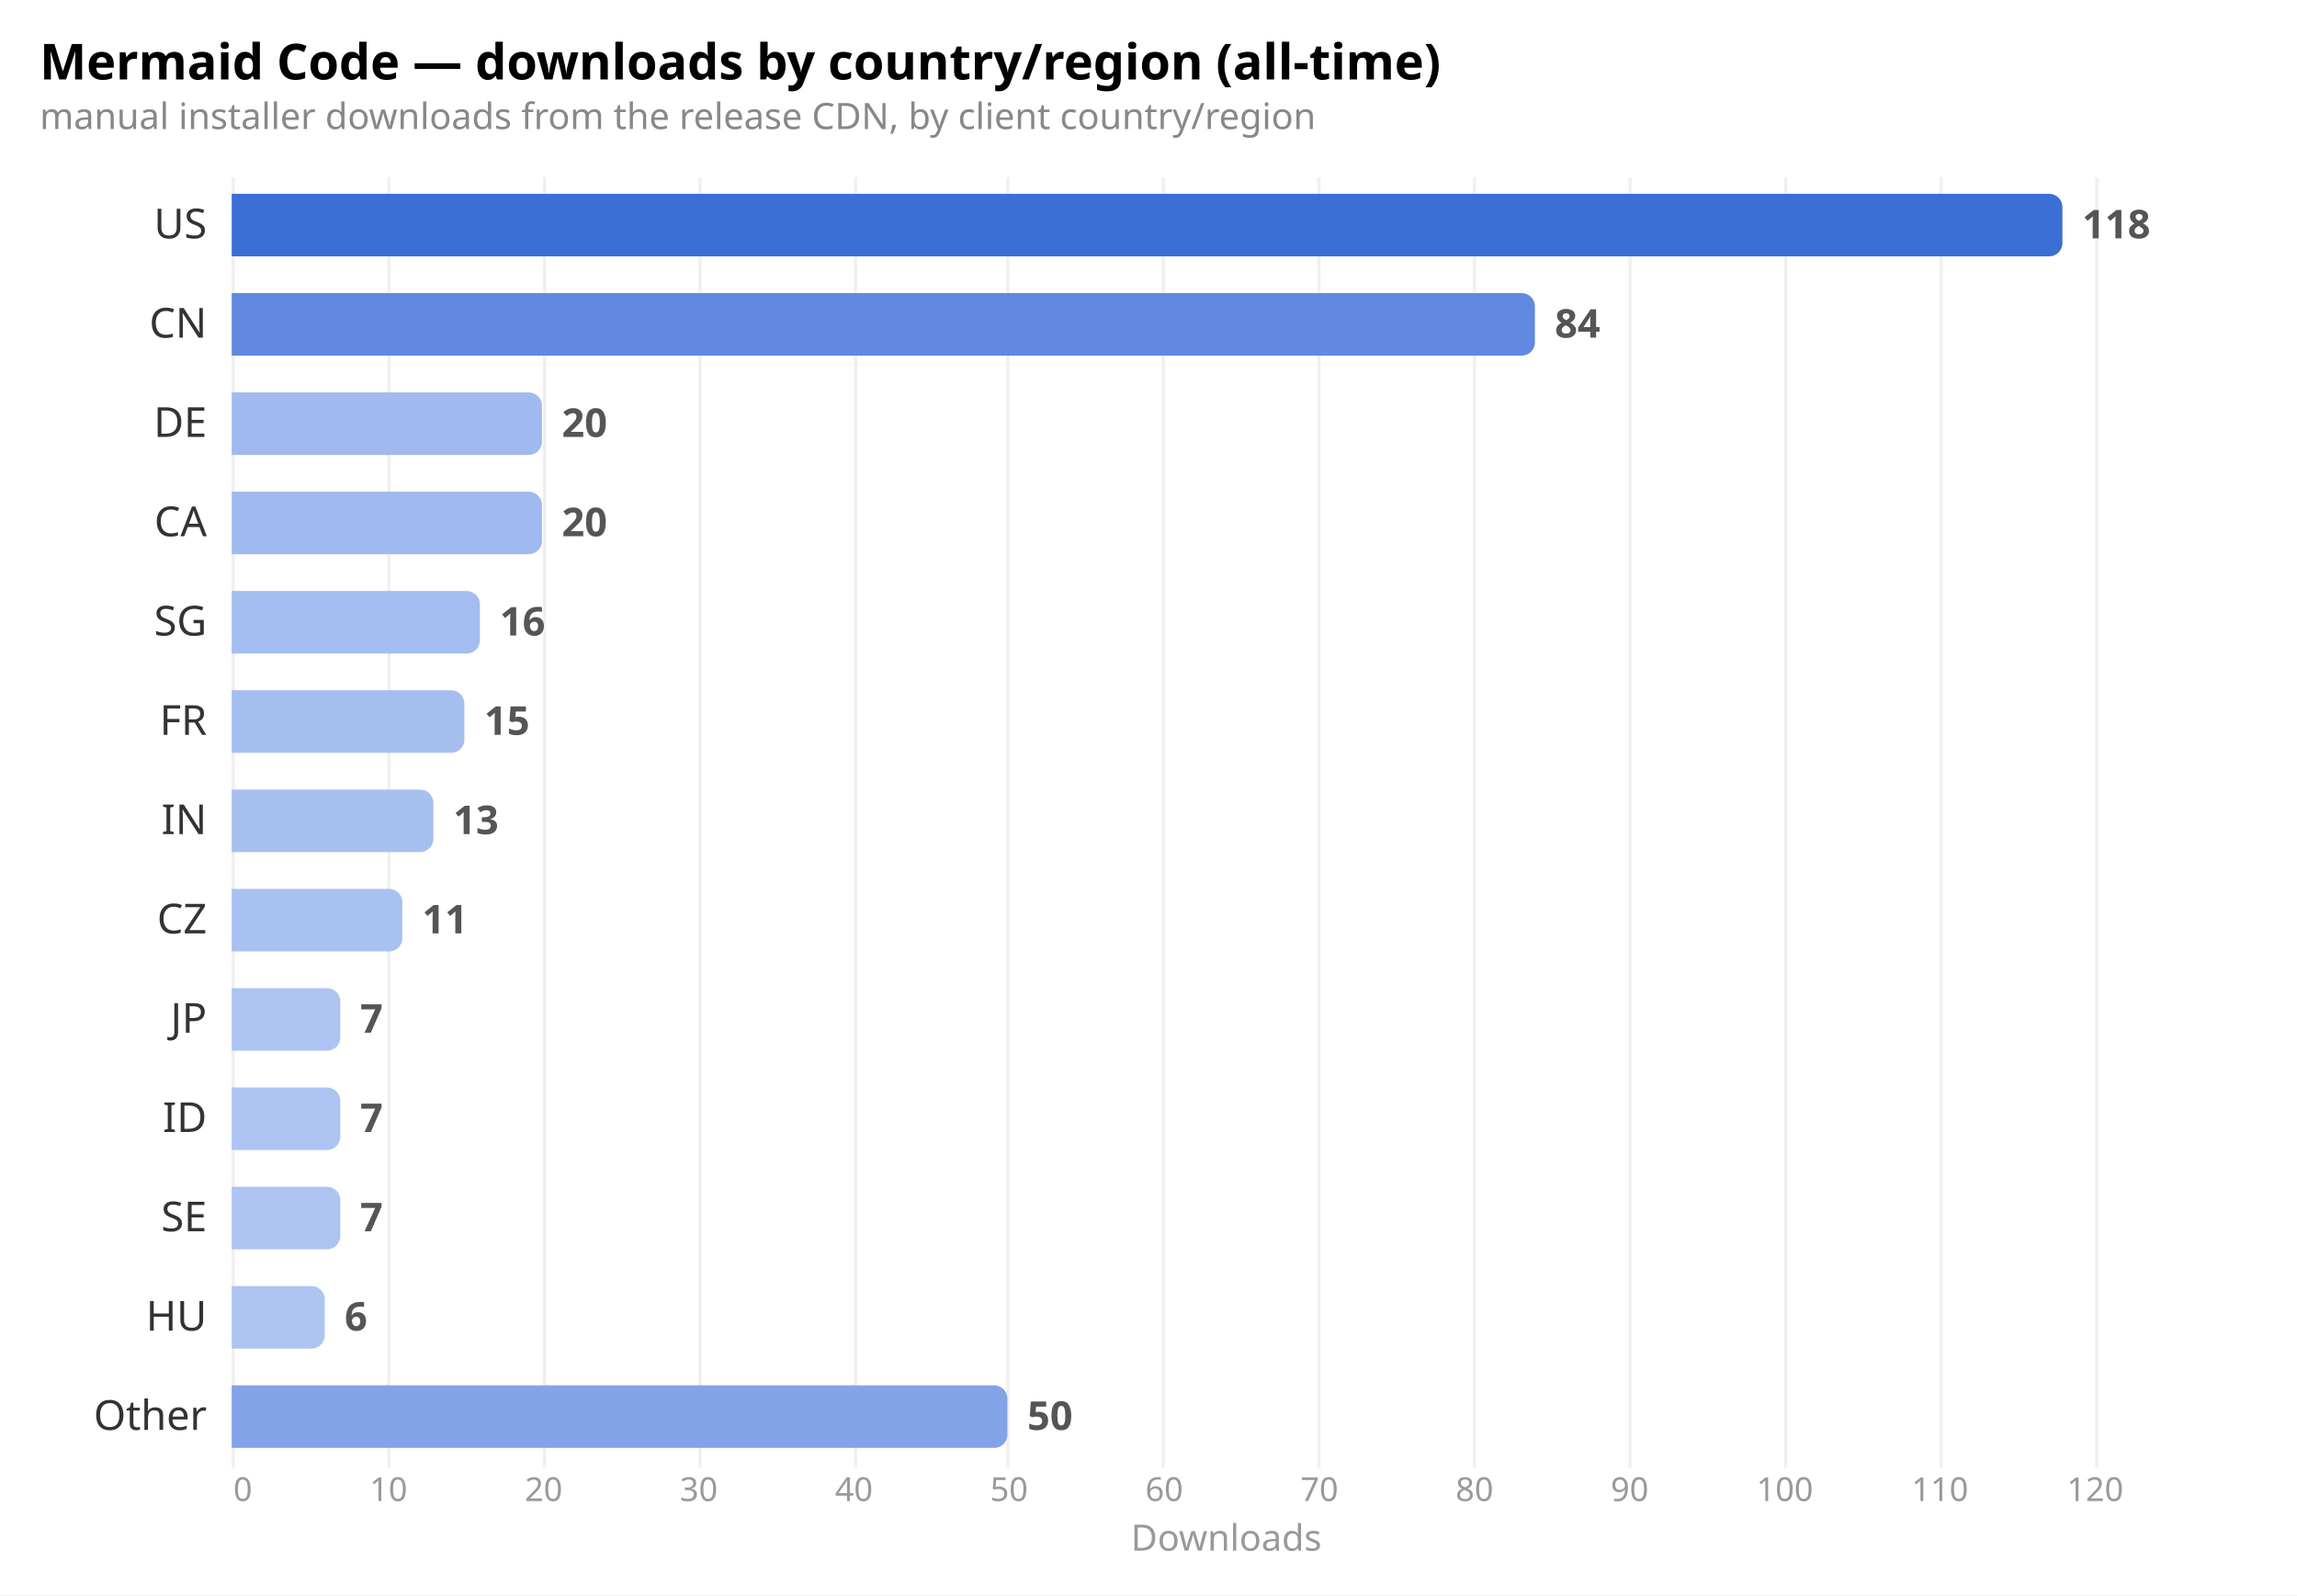
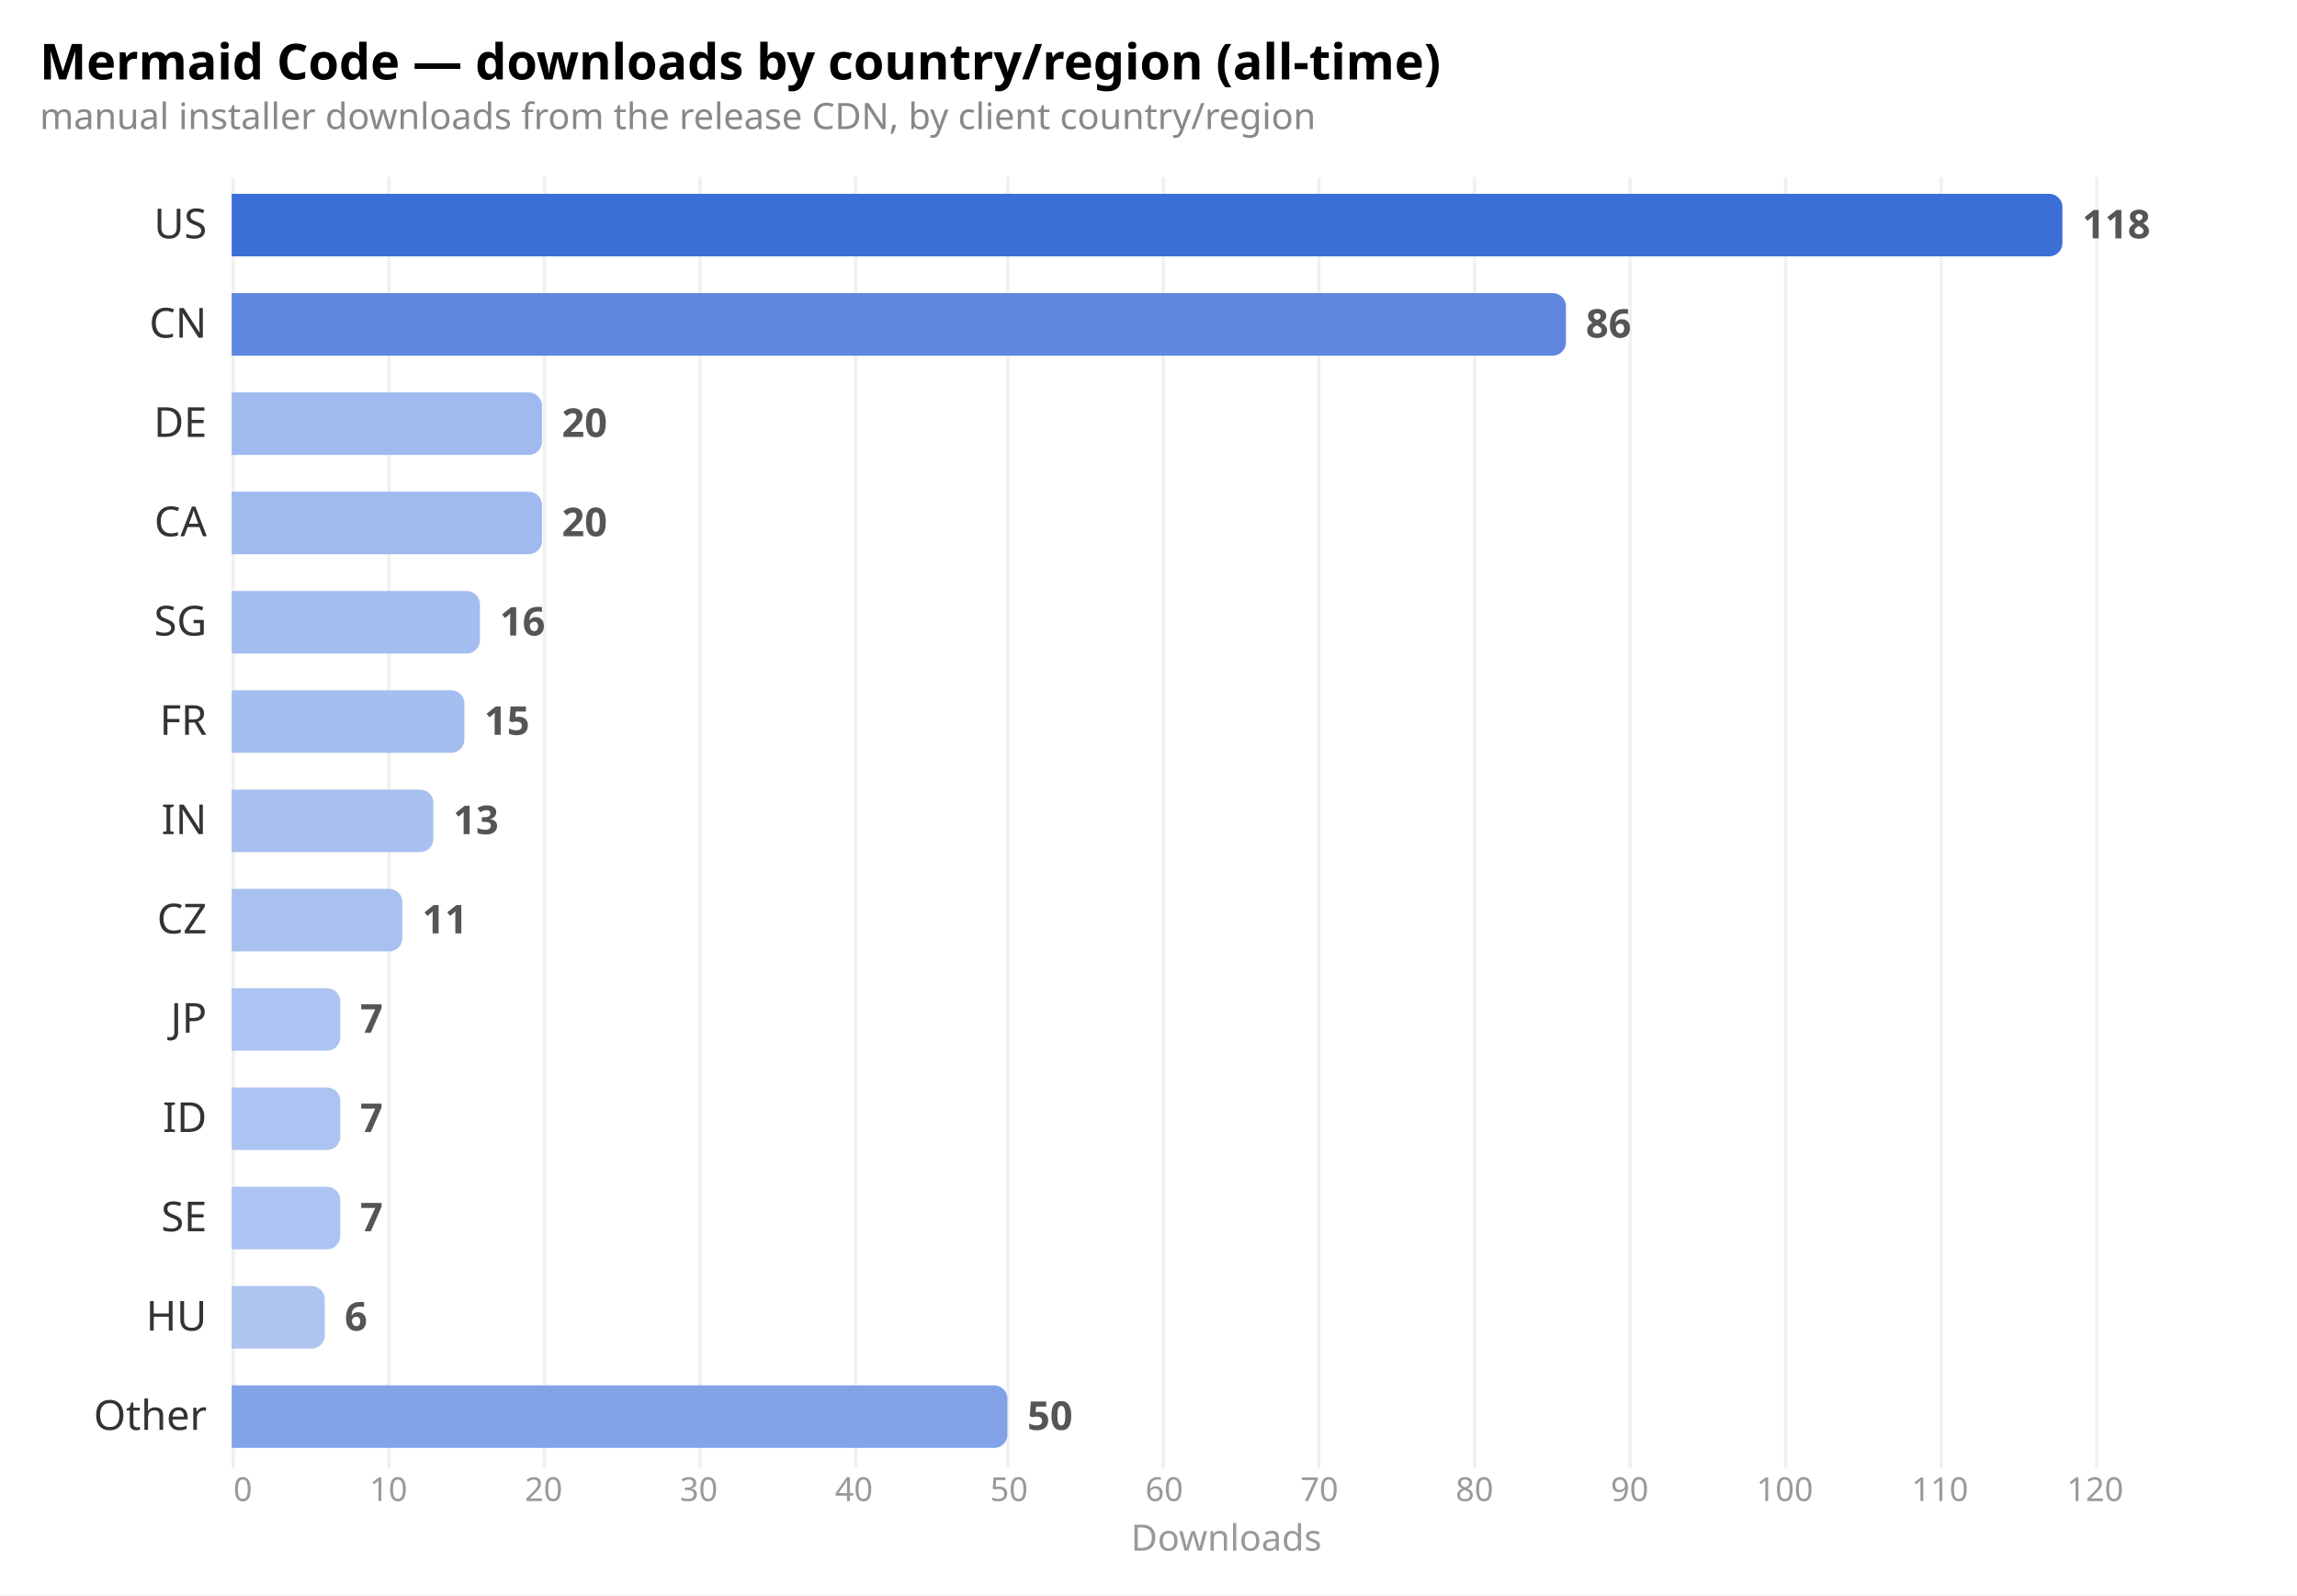
<svg xmlns="http://www.w3.org/2000/svg" version="1.1" class="marks" width="694" height="482" viewBox="0 0 694 482">
  <rect width="694" height="482" fill="white" />
  <g fill="none" stroke-miterlimit="4" transform="translate(70,53)">
    <g class="mark-group role-frame root" role="graphics-object" aria-roledescription="group mark container">
      <g transform="translate(0,0)">
        <path class="background" aria-hidden="true" d="M0,0h600v390h-600Z" />
        <g>
          <g class="mark-group role-axis" aria-hidden="true">
            <g transform="translate(0.5,390.5)">
              <path class="background" aria-hidden="true" d="M0,0h0v0h0Z" pointer-events="none" />
              <g>
                <g class="mark-rule role-axis-grid" pointer-events="none">
                  <line transform="translate(0,0)" x2="0" y2="-390" stroke="#f0f0f0" stroke-width="1" opacity="1" />
                  <line transform="translate(47,0)" x2="0" y2="-390" stroke="#f0f0f0" stroke-width="1" opacity="1" />
                  <line transform="translate(94,0)" x2="0" y2="-390" stroke="#f0f0f0" stroke-width="1" opacity="1" />
                  <line transform="translate(141,0)" x2="0" y2="-390" stroke="#f0f0f0" stroke-width="1" opacity="1" />
                  <line transform="translate(188,0)" x2="0" y2="-390" stroke="#f0f0f0" stroke-width="1" opacity="1" />
                  <line transform="translate(234,0)" x2="0" y2="-390" stroke="#f0f0f0" stroke-width="1" opacity="1" />
                  <line transform="translate(281,0)" x2="0" y2="-390" stroke="#f0f0f0" stroke-width="1" opacity="1" />
                  <line transform="translate(328,0)" x2="0" y2="-390" stroke="#f0f0f0" stroke-width="1" opacity="1" />
                  <line transform="translate(375,0)" x2="0" y2="-390" stroke="#f0f0f0" stroke-width="1" opacity="1" />
                  <line transform="translate(422,0)" x2="0" y2="-390" stroke="#f0f0f0" stroke-width="1" opacity="1" />
                  <line transform="translate(469,0)" x2="0" y2="-390" stroke="#f0f0f0" stroke-width="1" opacity="1" />
                  <line transform="translate(516,0)" x2="0" y2="-390" stroke="#f0f0f0" stroke-width="1" opacity="1" />
                  <line transform="translate(563,0)" x2="0" y2="-390" stroke="#f0f0f0" stroke-width="1" opacity="1" />
                </g>
              </g>
              <path class="foreground" aria-hidden="true" d="" pointer-events="none" display="none" />
            </g>
          </g>
          <g class="mark-group role-axis" role="graphics-symbol" aria-roledescription="axis" aria-label="X-axis titled 'Downloads' for a linear scale with values from 0 to 128">
            <g transform="translate(0.5,390.5)">
              <path class="background" aria-hidden="true" d="M0,0h0v0h0Z" pointer-events="none" />
              <g>
                <g class="mark-text role-axis-label" pointer-events="none">
                  <text text-anchor="start" transform="translate(0,10)" font-family="sans-serif" font-size="10px" fill="#999" opacity="1">0</text>
                  <text text-anchor="middle" transform="translate(46.875,10)" font-family="sans-serif" font-size="10px" fill="#999" opacity="1">10</text>
                  <text text-anchor="middle" transform="translate(93.75,10)" font-family="sans-serif" font-size="10px" fill="#999" opacity="1">20</text>
                  <text text-anchor="middle" transform="translate(140.625,10)" font-family="sans-serif" font-size="10px" fill="#999" opacity="1">30</text>
                  <text text-anchor="middle" transform="translate(187.5,10)" font-family="sans-serif" font-size="10px" fill="#999" opacity="1">40</text>
                  <text text-anchor="middle" transform="translate(234.375,10)" font-family="sans-serif" font-size="10px" fill="#999" opacity="1">50</text>
                  <text text-anchor="middle" transform="translate(281.25,10)" font-family="sans-serif" font-size="10px" fill="#999" opacity="1">60</text>
                  <text text-anchor="middle" transform="translate(328.125,10)" font-family="sans-serif" font-size="10px" fill="#999" opacity="1">70</text>
                  <text text-anchor="middle" transform="translate(375,10)" font-family="sans-serif" font-size="10px" fill="#999" opacity="1">80</text>
                  <text text-anchor="middle" transform="translate(421.875,10)" font-family="sans-serif" font-size="10px" fill="#999" opacity="1">90</text>
                  <text text-anchor="middle" transform="translate(468.75,10)" font-family="sans-serif" font-size="10px" fill="#999" opacity="1">100</text>
                  <text text-anchor="middle" transform="translate(515.625,10)" font-family="sans-serif" font-size="10px" fill="#999" opacity="1">110</text>
                  <text text-anchor="middle" transform="translate(562.5,10)" font-family="sans-serif" font-size="10px" fill="#999" opacity="1">120</text>
                </g>
                <g class="mark-text role-axis-title" pointer-events="none">
                  <text text-anchor="middle" transform="translate(300,25)" font-family="sans-serif" font-size="11px" font-weight="500" fill="#999" opacity="1">Downloads</text>
                </g>
              </g>
              <path class="foreground" aria-hidden="true" d="" pointer-events="none" display="none" />
            </g>
          </g>
          <g class="mark-group role-axis" role="graphics-symbol" aria-roledescription="axis" aria-label="Y-axis for a discrete scale with 13 values: US, CN, DE, CA, SG, ending with Other">
            <g transform="translate(0.5,0.5)">
              <path class="background" aria-hidden="true" d="M0,0h0v0h0Z" pointer-events="none" />
              <g>
                <g class="mark-text role-axis-label" pointer-events="none">
                  <text text-anchor="end" transform="translate(-8,18.5)" font-family="sans-serif" font-size="12.5px" font-weight="500" fill="#333" opacity="1">US</text>
                  <text text-anchor="end" transform="translate(-8,48.5)" font-family="sans-serif" font-size="12.5px" font-weight="500" fill="#333" opacity="1">CN</text>
                  <text text-anchor="end" transform="translate(-8,78.5)" font-family="sans-serif" font-size="12.5px" font-weight="500" fill="#333" opacity="1">DE</text>
                  <text text-anchor="end" transform="translate(-8,108.5)" font-family="sans-serif" font-size="12.5px" font-weight="500" fill="#333" opacity="1">CA</text>
                  <text text-anchor="end" transform="translate(-8,138.5)" font-family="sans-serif" font-size="12.5px" font-weight="500" fill="#333" opacity="1">SG</text>
                  <text text-anchor="end" transform="translate(-8,168.5)" font-family="sans-serif" font-size="12.5px" font-weight="500" fill="#333" opacity="1">FR</text>
                  <text text-anchor="end" transform="translate(-8,198.5)" font-family="sans-serif" font-size="12.5px" font-weight="500" fill="#333" opacity="1">IN</text>
                  <text text-anchor="end" transform="translate(-8,228.5)" font-family="sans-serif" font-size="12.5px" font-weight="500" fill="#333" opacity="1">CZ</text>
                  <text text-anchor="end" transform="translate(-8,258.5)" font-family="sans-serif" font-size="12.5px" font-weight="500" fill="#333" opacity="1">JP</text>
                  <text text-anchor="end" transform="translate(-8,288.5)" font-family="sans-serif" font-size="12.5px" font-weight="500" fill="#333" opacity="1">ID</text>
                  <text text-anchor="end" transform="translate(-8,318.5)" font-family="sans-serif" font-size="12.5px" font-weight="500" fill="#333" opacity="1">SE</text>
                  <text text-anchor="end" transform="translate(-8,348.5)" font-family="sans-serif" font-size="12.5px" font-weight="500" fill="#333" opacity="1">HU</text>
                  <text text-anchor="end" transform="translate(-8,378.5)" font-family="sans-serif" font-size="12.5px" font-weight="500" fill="#333" opacity="1">Other</text>
                </g>
              </g>
              <path class="foreground" aria-hidden="true" d="" pointer-events="none" display="none" />
            </g>
          </g>
          <g class="mark-group role-scope" role="graphics-object" aria-roledescription="group mark container">
            <g transform="translate(0,5.55)">
              <path class="background" aria-hidden="true" d="M0,0L549.125,0C551.333,0,553.125,1.792,553.125,4L553.125,14.9C553.125,17.108,551.333,18.9,549.125,18.9L0,18.9C0,18.9,0,18.9,0,18.9L0,0C0,0,0,0,0,0Z" />
              <g clip-path="url(#clip1)">
                <g class="mark-group role-scope" role="graphics-object" aria-roledescription="group mark container">
                  <g transform="translate(0,0)">
                    <path class="background" aria-hidden="true" d="M0,0h0v18.9h0Z" />
                    <g>
                      <g class="mark-rect role-mark layer_0_marks" role="graphics-object" aria-roledescription="rect mark container">
                        <path aria-label="Downloads: 118; country: US; downloads: 118" role="graphics-symbol" aria-roledescription="bar" d="M0,0h553.125v18.9h-553.125Z" fill="rgb(59, 111, 214)" />
                      </g>
                    </g>
                    <path class="foreground" aria-hidden="true" d="" display="none" />
                  </g>
                </g>
              </g>
              <path class="foreground" aria-hidden="true" d="" display="none" />
            </g>
            <g transform="translate(0,35.55)">
-               <path class="background" aria-hidden="true" d="M0,0L389.75,0C391.958,0,393.75,1.792,393.75,4L393.75,14.9C393.75,17.108,391.958,18.9,389.75,18.9L0,18.9C0,18.9,0,18.9,0,18.9L0,0C0,0,0,0,0,0Z" />
+               <path class="background" aria-hidden="true" d="M0,0L399.125,0C401.333,0,403.125,1.792,403.125,4L403.125,14.9C403.125,17.108,401.333,18.9,399.125,18.9L0,18.9C0,18.9,0,18.9,0,18.9L0,0C0,0,0,0,0,0Z" />
              <g clip-path="url(#clip2)">
                <g class="mark-group role-scope" role="graphics-object" aria-roledescription="group mark container">
                  <g transform="translate(0,0)">
                    <path class="background" aria-hidden="true" d="M0,0h0v18.9h0Z" />
                    <g>
                      <g class="mark-rect role-mark layer_0_marks" role="graphics-object" aria-roledescription="rect mark container">
-                         <path aria-label="Downloads: 84; country: CN; downloads: 84" role="graphics-symbol" aria-roledescription="bar" d="M0,0h393.75v18.9h-393.75Z" fill="rgb(97, 137, 223)" />
+                         <path aria-label="Downloads: 86; country: CN; downloads: 86" role="graphics-symbol" aria-roledescription="bar" d="M0,0h403.125v18.9h-403.125Z" fill="rgb(95, 135, 223)" />
                      </g>
                    </g>
                    <path class="foreground" aria-hidden="true" d="" display="none" />
                  </g>
                </g>
              </g>
              <path class="foreground" aria-hidden="true" d="" display="none" />
            </g>
            <g transform="translate(0,65.55)">
              <path class="background" aria-hidden="true" d="M0,0L89.75,0C91.958,0,93.75,1.792,93.75,4L93.75,14.9C93.75,17.108,91.958,18.9,89.75,18.9L0,18.9C0,18.9,0,18.9,0,18.9L0,0C0,0,0,0,0,0Z" />
              <g clip-path="url(#clip3)">
                <g class="mark-group role-scope" role="graphics-object" aria-roledescription="group mark container">
                  <g transform="translate(0,0)">
                    <path class="background" aria-hidden="true" d="M0,0h0v18.9h0Z" />
                    <g>
                      <g class="mark-rect role-mark layer_0_marks" role="graphics-object" aria-roledescription="rect mark container">
                        <path aria-label="Downloads: 20; country: DE; downloads: 20" role="graphics-symbol" aria-roledescription="bar" d="M0,0h93.75v18.9h-93.75Z" fill="rgb(160, 186, 239)" />
                      </g>
                    </g>
                    <path class="foreground" aria-hidden="true" d="" display="none" />
                  </g>
                </g>
              </g>
              <path class="foreground" aria-hidden="true" d="" display="none" />
            </g>
            <g transform="translate(0,95.55)">
              <path class="background" aria-hidden="true" d="M0,0L89.75,0C91.958,0,93.75,1.792,93.75,4L93.75,14.9C93.75,17.108,91.958,18.9,89.75,18.9L0,18.9C0,18.9,0,18.9,0,18.9L0,0C0,0,0,0,0,0Z" />
              <g clip-path="url(#clip4)">
                <g class="mark-group role-scope" role="graphics-object" aria-roledescription="group mark container">
                  <g transform="translate(0,0)">
                    <path class="background" aria-hidden="true" d="M0,0h0v18.9h0Z" />
                    <g>
                      <g class="mark-rect role-mark layer_0_marks" role="graphics-object" aria-roledescription="rect mark container">
                        <path aria-label="Downloads: 20; country: CA; downloads: 20" role="graphics-symbol" aria-roledescription="bar" d="M0,0h93.75v18.9h-93.75Z" fill="rgb(160, 186, 239)" />
                      </g>
                    </g>
                    <path class="foreground" aria-hidden="true" d="" display="none" />
                  </g>
                </g>
              </g>
              <path class="foreground" aria-hidden="true" d="" display="none" />
            </g>
            <g transform="translate(0,125.55)">
              <path class="background" aria-hidden="true" d="M0,0L71,0C73.208,0,75,1.792,75,4L75,14.9C75,17.108,73.208,18.9,71,18.9L0,18.9C0,18.9,0,18.9,0,18.9L0,0C0,0,0,0,0,0Z" />
              <g clip-path="url(#clip5)">
                <g class="mark-group role-scope" role="graphics-object" aria-roledescription="group mark container">
                  <g transform="translate(0,0)">
                    <path class="background" aria-hidden="true" d="M0,0h0v18.9h0Z" />
                    <g>
                      <g class="mark-rect role-mark layer_0_marks" role="graphics-object" aria-roledescription="rect mark container">
                        <path aria-label="Downloads: 16; country: SG; downloads: 16" role="graphics-symbol" aria-roledescription="bar" d="M0,0h75v18.9h-75Z" fill="rgb(164, 189, 240)" />
                      </g>
                    </g>
                    <path class="foreground" aria-hidden="true" d="" display="none" />
                  </g>
                </g>
              </g>
              <path class="foreground" aria-hidden="true" d="" display="none" />
            </g>
            <g transform="translate(0,155.55)">
              <path class="background" aria-hidden="true" d="M0,0L66.312,0C68.52,0,70.312,1.792,70.312,4L70.312,14.9C70.312,17.108,68.52,18.9,66.312,18.9L0,18.9C0,18.9,0,18.9,0,18.9L0,0C0,0,0,0,0,0Z" />
              <g clip-path="url(#clip6)">
                <g class="mark-group role-scope" role="graphics-object" aria-roledescription="group mark container">
                  <g transform="translate(0,0)">
                    <path class="background" aria-hidden="true" d="M0,0h0v18.9h0Z" />
                    <g>
                      <g class="mark-rect role-mark layer_0_marks" role="graphics-object" aria-roledescription="rect mark container">
                        <path aria-label="Downloads: 15; country: FR; downloads: 15" role="graphics-symbol" aria-roledescription="bar" d="M0,0h70.312v18.9h-70.312Z" fill="rgb(165, 190, 240)" />
                      </g>
                    </g>
                    <path class="foreground" aria-hidden="true" d="" display="none" />
                  </g>
                </g>
              </g>
              <path class="foreground" aria-hidden="true" d="" display="none" />
            </g>
            <g transform="translate(0,185.55)">
              <path class="background" aria-hidden="true" d="M0,0L56.938,0C59.145,0,60.938,1.792,60.938,4L60.938,14.9C60.938,17.108,59.145,18.9,56.938,18.9L0,18.9C0,18.9,0,18.9,0,18.9L0,0C0,0,0,0,0,0Z" />
              <g clip-path="url(#clip7)">
                <g class="mark-group role-scope" role="graphics-object" aria-roledescription="group mark container">
                  <g transform="translate(0,0)">
                    <path class="background" aria-hidden="true" d="M0,0h0v18.9h0Z" />
                    <g>
                      <g class="mark-rect role-mark layer_0_marks" role="graphics-object" aria-roledescription="rect mark container">
                        <path aria-label="Downloads: 13; country: IN; downloads: 13" role="graphics-symbol" aria-roledescription="bar" d="M0,0h60.938v18.9h-60.938Z" fill="rgb(167, 192, 240)" />
                      </g>
                    </g>
                    <path class="foreground" aria-hidden="true" d="" display="none" />
                  </g>
                </g>
              </g>
              <path class="foreground" aria-hidden="true" d="" display="none" />
            </g>
            <g transform="translate(0,215.55)">
              <path class="background" aria-hidden="true" d="M0,0L47.562,0C49.77,0,51.562,1.792,51.562,4L51.562,14.9C51.562,17.108,49.77,18.9,47.562,18.9L0,18.9C0,18.9,0,18.9,0,18.9L0,0C0,0,0,0,0,0Z" />
              <g clip-path="url(#clip8)">
                <g class="mark-group role-scope" role="graphics-object" aria-roledescription="group mark container">
                  <g transform="translate(0,0)">
                    <path class="background" aria-hidden="true" d="M0,0h0v18.9h0Z" />
                    <g>
                      <g class="mark-rect role-mark layer_0_marks" role="graphics-object" aria-roledescription="rect mark container">
                        <path aria-label="Downloads: 11; country: CZ; downloads: 11" role="graphics-symbol" aria-roledescription="bar" d="M0,0h51.562v18.9h-51.562Z" fill="rgb(169, 193, 241)" />
                      </g>
                    </g>
                    <path class="foreground" aria-hidden="true" d="" display="none" />
                  </g>
                </g>
              </g>
              <path class="foreground" aria-hidden="true" d="" display="none" />
            </g>
            <g transform="translate(0,245.55)">
              <path class="background" aria-hidden="true" d="M0,0L28.812,0C31.02,0,32.812,1.792,32.812,4L32.812,14.9C32.812,17.108,31.02,18.9,28.812,18.9L0,18.9C0,18.9,0,18.9,0,18.9L0,0C0,0,0,0,0,0Z" />
              <g clip-path="url(#clip9)">
                <g class="mark-group role-scope" role="graphics-object" aria-roledescription="group mark container">
                  <g transform="translate(0,0)">
                    <path class="background" aria-hidden="true" d="M0,0h0v18.9h0Z" />
                    <g>
                      <g class="mark-rect role-mark layer_0_marks" role="graphics-object" aria-roledescription="rect mark container">
                        <path aria-label="Downloads: 7; country: JP; downloads: 7" role="graphics-symbol" aria-roledescription="bar" d="M0,0h32.812v18.9h-32.812Z" fill="rgb(173, 196, 242)" />
                      </g>
                    </g>
                    <path class="foreground" aria-hidden="true" d="" display="none" />
                  </g>
                </g>
              </g>
              <path class="foreground" aria-hidden="true" d="" display="none" />
            </g>
            <g transform="translate(0,275.55)">
              <path class="background" aria-hidden="true" d="M0,0L28.812,0C31.02,0,32.812,1.792,32.812,4L32.812,14.9C32.812,17.108,31.02,18.9,28.812,18.9L0,18.9C0,18.9,0,18.9,0,18.9L0,0C0,0,0,0,0,0Z" />
              <g clip-path="url(#clip10)">
                <g class="mark-group role-scope" role="graphics-object" aria-roledescription="group mark container">
                  <g transform="translate(0,0)">
                    <path class="background" aria-hidden="true" d="M0,0h0v18.9h0Z" />
                    <g>
                      <g class="mark-rect role-mark layer_0_marks" role="graphics-object" aria-roledescription="rect mark container">
                        <path aria-label="Downloads: 7; country: ID; downloads: 7" role="graphics-symbol" aria-roledescription="bar" d="M0,0h32.812v18.9h-32.812Z" fill="rgb(173, 196, 242)" />
                      </g>
                    </g>
                    <path class="foreground" aria-hidden="true" d="" display="none" />
                  </g>
                </g>
              </g>
              <path class="foreground" aria-hidden="true" d="" display="none" />
            </g>
            <g transform="translate(0,305.55)">
              <path class="background" aria-hidden="true" d="M0,0L28.812,0C31.02,0,32.812,1.792,32.812,4L32.812,14.9C32.812,17.108,31.02,18.9,28.812,18.9L0,18.9C0,18.9,0,18.9,0,18.9L0,0C0,0,0,0,0,0Z" />
              <g clip-path="url(#clip11)">
                <g class="mark-group role-scope" role="graphics-object" aria-roledescription="group mark container">
                  <g transform="translate(0,0)">
                    <path class="background" aria-hidden="true" d="M0,0h0v18.9h0Z" />
                    <g>
                      <g class="mark-rect role-mark layer_0_marks" role="graphics-object" aria-roledescription="rect mark container">
                        <path aria-label="Downloads: 7; country: SE; downloads: 7" role="graphics-symbol" aria-roledescription="bar" d="M0,0h32.812v18.9h-32.812Z" fill="rgb(173, 196, 242)" />
                      </g>
                    </g>
                    <path class="foreground" aria-hidden="true" d="" display="none" />
                  </g>
                </g>
              </g>
              <path class="foreground" aria-hidden="true" d="" display="none" />
            </g>
            <g transform="translate(0,335.55)">
              <path class="background" aria-hidden="true" d="M0,0L24.125,0C26.333,0,28.125,1.792,28.125,4L28.125,14.9C28.125,17.108,26.333,18.9,24.125,18.9L0,18.9C0,18.9,0,18.9,0,18.9L0,0C0,0,0,0,0,0Z" />
              <g clip-path="url(#clip12)">
                <g class="mark-group role-scope" role="graphics-object" aria-roledescription="group mark container">
                  <g transform="translate(0,0)">
                    <path class="background" aria-hidden="true" d="M0,0h0v18.9h0Z" />
                    <g>
                      <g class="mark-rect role-mark layer_0_marks" role="graphics-object" aria-roledescription="rect mark container">
                        <path aria-label="Downloads: 6; country: HU; downloads: 6" role="graphics-symbol" aria-roledescription="bar" d="M0,0h28.125v18.9h-28.125Z" fill="rgb(174, 197, 242)" />
                      </g>
                    </g>
                    <path class="foreground" aria-hidden="true" d="" display="none" />
                  </g>
                </g>
              </g>
              <path class="foreground" aria-hidden="true" d="" display="none" />
            </g>
            <g transform="translate(0,365.55)">
              <path class="background" aria-hidden="true" d="M0,0L230.375,0C232.583,0,234.375,1.792,234.375,4L234.375,14.9C234.375,17.108,232.583,18.9,230.375,18.9L0,18.9C0,18.9,0,18.9,0,18.9L0,0C0,0,0,0,0,0Z" />
              <g clip-path="url(#clip13)">
                <g class="mark-group role-scope" role="graphics-object" aria-roledescription="group mark container">
                  <g transform="translate(0,0)">
                    <path class="background" aria-hidden="true" d="M0,0h0v18.9h0Z" />
                    <g>
                      <g class="mark-rect role-mark layer_0_marks" role="graphics-object" aria-roledescription="rect mark container">
                        <path aria-label="Downloads: 50; country: Other; downloads: 50" role="graphics-symbol" aria-roledescription="bar" d="M0,0h234.375v18.9h-234.375Z" fill="rgb(131, 163, 232)" />
                      </g>
                    </g>
                    <path class="foreground" aria-hidden="true" d="" display="none" />
                  </g>
                </g>
              </g>
              <path class="foreground" aria-hidden="true" d="" display="none" />
            </g>
          </g>
          <g class="mark-text role-mark layer_1_marks" role="graphics-object" aria-roledescription="text mark container">
            <text aria-label="Downloads: 118; country: US; downloads: 118" role="graphics-symbol" aria-roledescription="text mark" text-anchor="start" transform="translate(559.125,19)" font-family="sans-serif" font-size="12px" font-weight="600" fill="#555">118</text>
-             <text aria-label="Downloads: 84; country: CN; downloads: 84" role="graphics-symbol" aria-roledescription="text mark" text-anchor="start" transform="translate(399.75,49)" font-family="sans-serif" font-size="12px" font-weight="600" fill="#555">84</text>
+             <text aria-label="Downloads: 86; country: CN; downloads: 86" role="graphics-symbol" aria-roledescription="text mark" text-anchor="start" transform="translate(409.125,49)" font-family="sans-serif" font-size="12px" font-weight="600" fill="#555">86</text>
            <text aria-label="Downloads: 20; country: DE; downloads: 20" role="graphics-symbol" aria-roledescription="text mark" text-anchor="start" transform="translate(99.75,79)" font-family="sans-serif" font-size="12px" font-weight="600" fill="#555">20</text>
            <text aria-label="Downloads: 20; country: CA; downloads: 20" role="graphics-symbol" aria-roledescription="text mark" text-anchor="start" transform="translate(99.75,109)" font-family="sans-serif" font-size="12px" font-weight="600" fill="#555">20</text>
            <text aria-label="Downloads: 16; country: SG; downloads: 16" role="graphics-symbol" aria-roledescription="text mark" text-anchor="start" transform="translate(81,139)" font-family="sans-serif" font-size="12px" font-weight="600" fill="#555">16</text>
            <text aria-label="Downloads: 15; country: FR; downloads: 15" role="graphics-symbol" aria-roledescription="text mark" text-anchor="start" transform="translate(76.3125,169)" font-family="sans-serif" font-size="12px" font-weight="600" fill="#555">15</text>
            <text aria-label="Downloads: 13; country: IN; downloads: 13" role="graphics-symbol" aria-roledescription="text mark" text-anchor="start" transform="translate(66.9375,199)" font-family="sans-serif" font-size="12px" font-weight="600" fill="#555">13</text>
            <text aria-label="Downloads: 11; country: CZ; downloads: 11" role="graphics-symbol" aria-roledescription="text mark" text-anchor="start" transform="translate(57.5625,229)" font-family="sans-serif" font-size="12px" font-weight="600" fill="#555">11</text>
            <text aria-label="Downloads: 7; country: JP; downloads: 7" role="graphics-symbol" aria-roledescription="text mark" text-anchor="start" transform="translate(38.8125,259)" font-family="sans-serif" font-size="12px" font-weight="600" fill="#555">7</text>
            <text aria-label="Downloads: 7; country: ID; downloads: 7" role="graphics-symbol" aria-roledescription="text mark" text-anchor="start" transform="translate(38.8125,289)" font-family="sans-serif" font-size="12px" font-weight="600" fill="#555">7</text>
            <text aria-label="Downloads: 7; country: SE; downloads: 7" role="graphics-symbol" aria-roledescription="text mark" text-anchor="start" transform="translate(38.8125,319)" font-family="sans-serif" font-size="12px" font-weight="600" fill="#555">7</text>
            <text aria-label="Downloads: 6; country: HU; downloads: 6" role="graphics-symbol" aria-roledescription="text mark" text-anchor="start" transform="translate(34.125,349)" font-family="sans-serif" font-size="12px" font-weight="600" fill="#555">6</text>
            <text aria-label="Downloads: 50; country: Other; downloads: 50" role="graphics-symbol" aria-roledescription="text mark" text-anchor="start" transform="translate(240.375,379)" font-family="sans-serif" font-size="12px" font-weight="600" fill="#555">50</text>
          </g>
          <g class="mark-group role-title">
            <g transform="translate(-58,-41)">
              <path class="background" aria-hidden="true" d="M0,0h0v0h0Z" pointer-events="none" />
              <g>
                <g class="mark-text role-title-text" role="graphics-symbol" aria-roledescription="title" aria-label="Title text 'Mermaid Code — downloads by country/region (all-time)'" pointer-events="none">
                  <text text-anchor="start" transform="translate(0,12)" font-family="sans-serif" font-size="15px" font-weight="600" fill="#000" opacity="1">Mermaid Code — downloads by country/region (all-time)</text>
                </g>
                <g class="mark-text role-title-subtitle" role="graphics-symbol" aria-roledescription="subtitle" aria-label="Subtitle text 'manual installer downloads from the release CDN, by client country/region'" pointer-events="none">
                  <text text-anchor="start" transform="translate(0,27)" font-family="sans-serif" font-size="11px" fill="#888" opacity="1">manual installer downloads from the release CDN, by client country/region</text>
                </g>
              </g>
              <path class="foreground" aria-hidden="true" d="" pointer-events="none" display="none" />
            </g>
          </g>
        </g>
        <path class="foreground" aria-hidden="true" d="" display="none" />
      </g>
    </g>
  </g>
  <defs>
    <clipPath id="clip1">
      <path d="M0,0L549.125,0C551.333,0,553.125,1.792,553.125,4L553.125,14.9C553.125,17.108,551.333,18.9,549.125,18.9L0,18.9C0,18.9,0,18.9,0,18.9L0,0C0,0,0,0,0,0Z" />
    </clipPath>
    <clipPath id="clip2">
-       <path d="M0,0L389.75,0C391.958,0,393.75,1.792,393.75,4L393.75,14.9C393.75,17.108,391.958,18.9,389.75,18.9L0,18.9C0,18.9,0,18.9,0,18.9L0,0C0,0,0,0,0,0Z" />
+       <path d="M0,0L399.125,0C401.333,0,403.125,1.792,403.125,4L403.125,14.9C403.125,17.108,401.333,18.9,399.125,18.9L0,18.9C0,18.9,0,18.9,0,18.9L0,0C0,0,0,0,0,0Z" />
    </clipPath>
    <clipPath id="clip3">
      <path d="M0,0L89.75,0C91.958,0,93.75,1.792,93.75,4L93.75,14.9C93.75,17.108,91.958,18.9,89.75,18.9L0,18.9C0,18.9,0,18.9,0,18.9L0,0C0,0,0,0,0,0Z" />
    </clipPath>
    <clipPath id="clip4">
      <path d="M0,0L89.75,0C91.958,0,93.75,1.792,93.75,4L93.75,14.9C93.75,17.108,91.958,18.9,89.75,18.9L0,18.9C0,18.9,0,18.9,0,18.9L0,0C0,0,0,0,0,0Z" />
    </clipPath>
    <clipPath id="clip5">
      <path d="M0,0L71,0C73.208,0,75,1.792,75,4L75,14.9C75,17.108,73.208,18.9,71,18.9L0,18.9C0,18.9,0,18.9,0,18.9L0,0C0,0,0,0,0,0Z" />
    </clipPath>
    <clipPath id="clip6">
      <path d="M0,0L66.312,0C68.52,0,70.312,1.792,70.312,4L70.312,14.9C70.312,17.108,68.52,18.9,66.312,18.9L0,18.9C0,18.9,0,18.9,0,18.9L0,0C0,0,0,0,0,0Z" />
    </clipPath>
    <clipPath id="clip7">
      <path d="M0,0L56.938,0C59.145,0,60.938,1.792,60.938,4L60.938,14.9C60.938,17.108,59.145,18.9,56.938,18.9L0,18.9C0,18.9,0,18.9,0,18.9L0,0C0,0,0,0,0,0Z" />
    </clipPath>
    <clipPath id="clip8">
      <path d="M0,0L47.562,0C49.77,0,51.562,1.792,51.562,4L51.562,14.9C51.562,17.108,49.77,18.9,47.562,18.9L0,18.9C0,18.9,0,18.9,0,18.9L0,0C0,0,0,0,0,0Z" />
    </clipPath>
    <clipPath id="clip9">
      <path d="M0,0L28.812,0C31.02,0,32.812,1.792,32.812,4L32.812,14.9C32.812,17.108,31.02,18.9,28.812,18.9L0,18.9C0,18.9,0,18.9,0,18.9L0,0C0,0,0,0,0,0Z" />
    </clipPath>
    <clipPath id="clip10">
      <path d="M0,0L28.812,0C31.02,0,32.812,1.792,32.812,4L32.812,14.9C32.812,17.108,31.02,18.9,28.812,18.9L0,18.9C0,18.9,0,18.9,0,18.9L0,0C0,0,0,0,0,0Z" />
    </clipPath>
    <clipPath id="clip11">
      <path d="M0,0L28.812,0C31.02,0,32.812,1.792,32.812,4L32.812,14.9C32.812,17.108,31.02,18.9,28.812,18.9L0,18.9C0,18.9,0,18.9,0,18.9L0,0C0,0,0,0,0,0Z" />
    </clipPath>
    <clipPath id="clip12">
      <path d="M0,0L24.125,0C26.333,0,28.125,1.792,28.125,4L28.125,14.9C28.125,17.108,26.333,18.9,24.125,18.9L0,18.9C0,18.9,0,18.9,0,18.9L0,0C0,0,0,0,0,0Z" />
    </clipPath>
    <clipPath id="clip13">
      <path d="M0,0L230.375,0C232.583,0,234.375,1.792,234.375,4L234.375,14.9C234.375,17.108,232.583,18.9,230.375,18.9L0,18.9C0,18.9,0,18.9,0,18.9L0,0C0,0,0,0,0,0Z" />
    </clipPath>
  </defs>
</svg>
